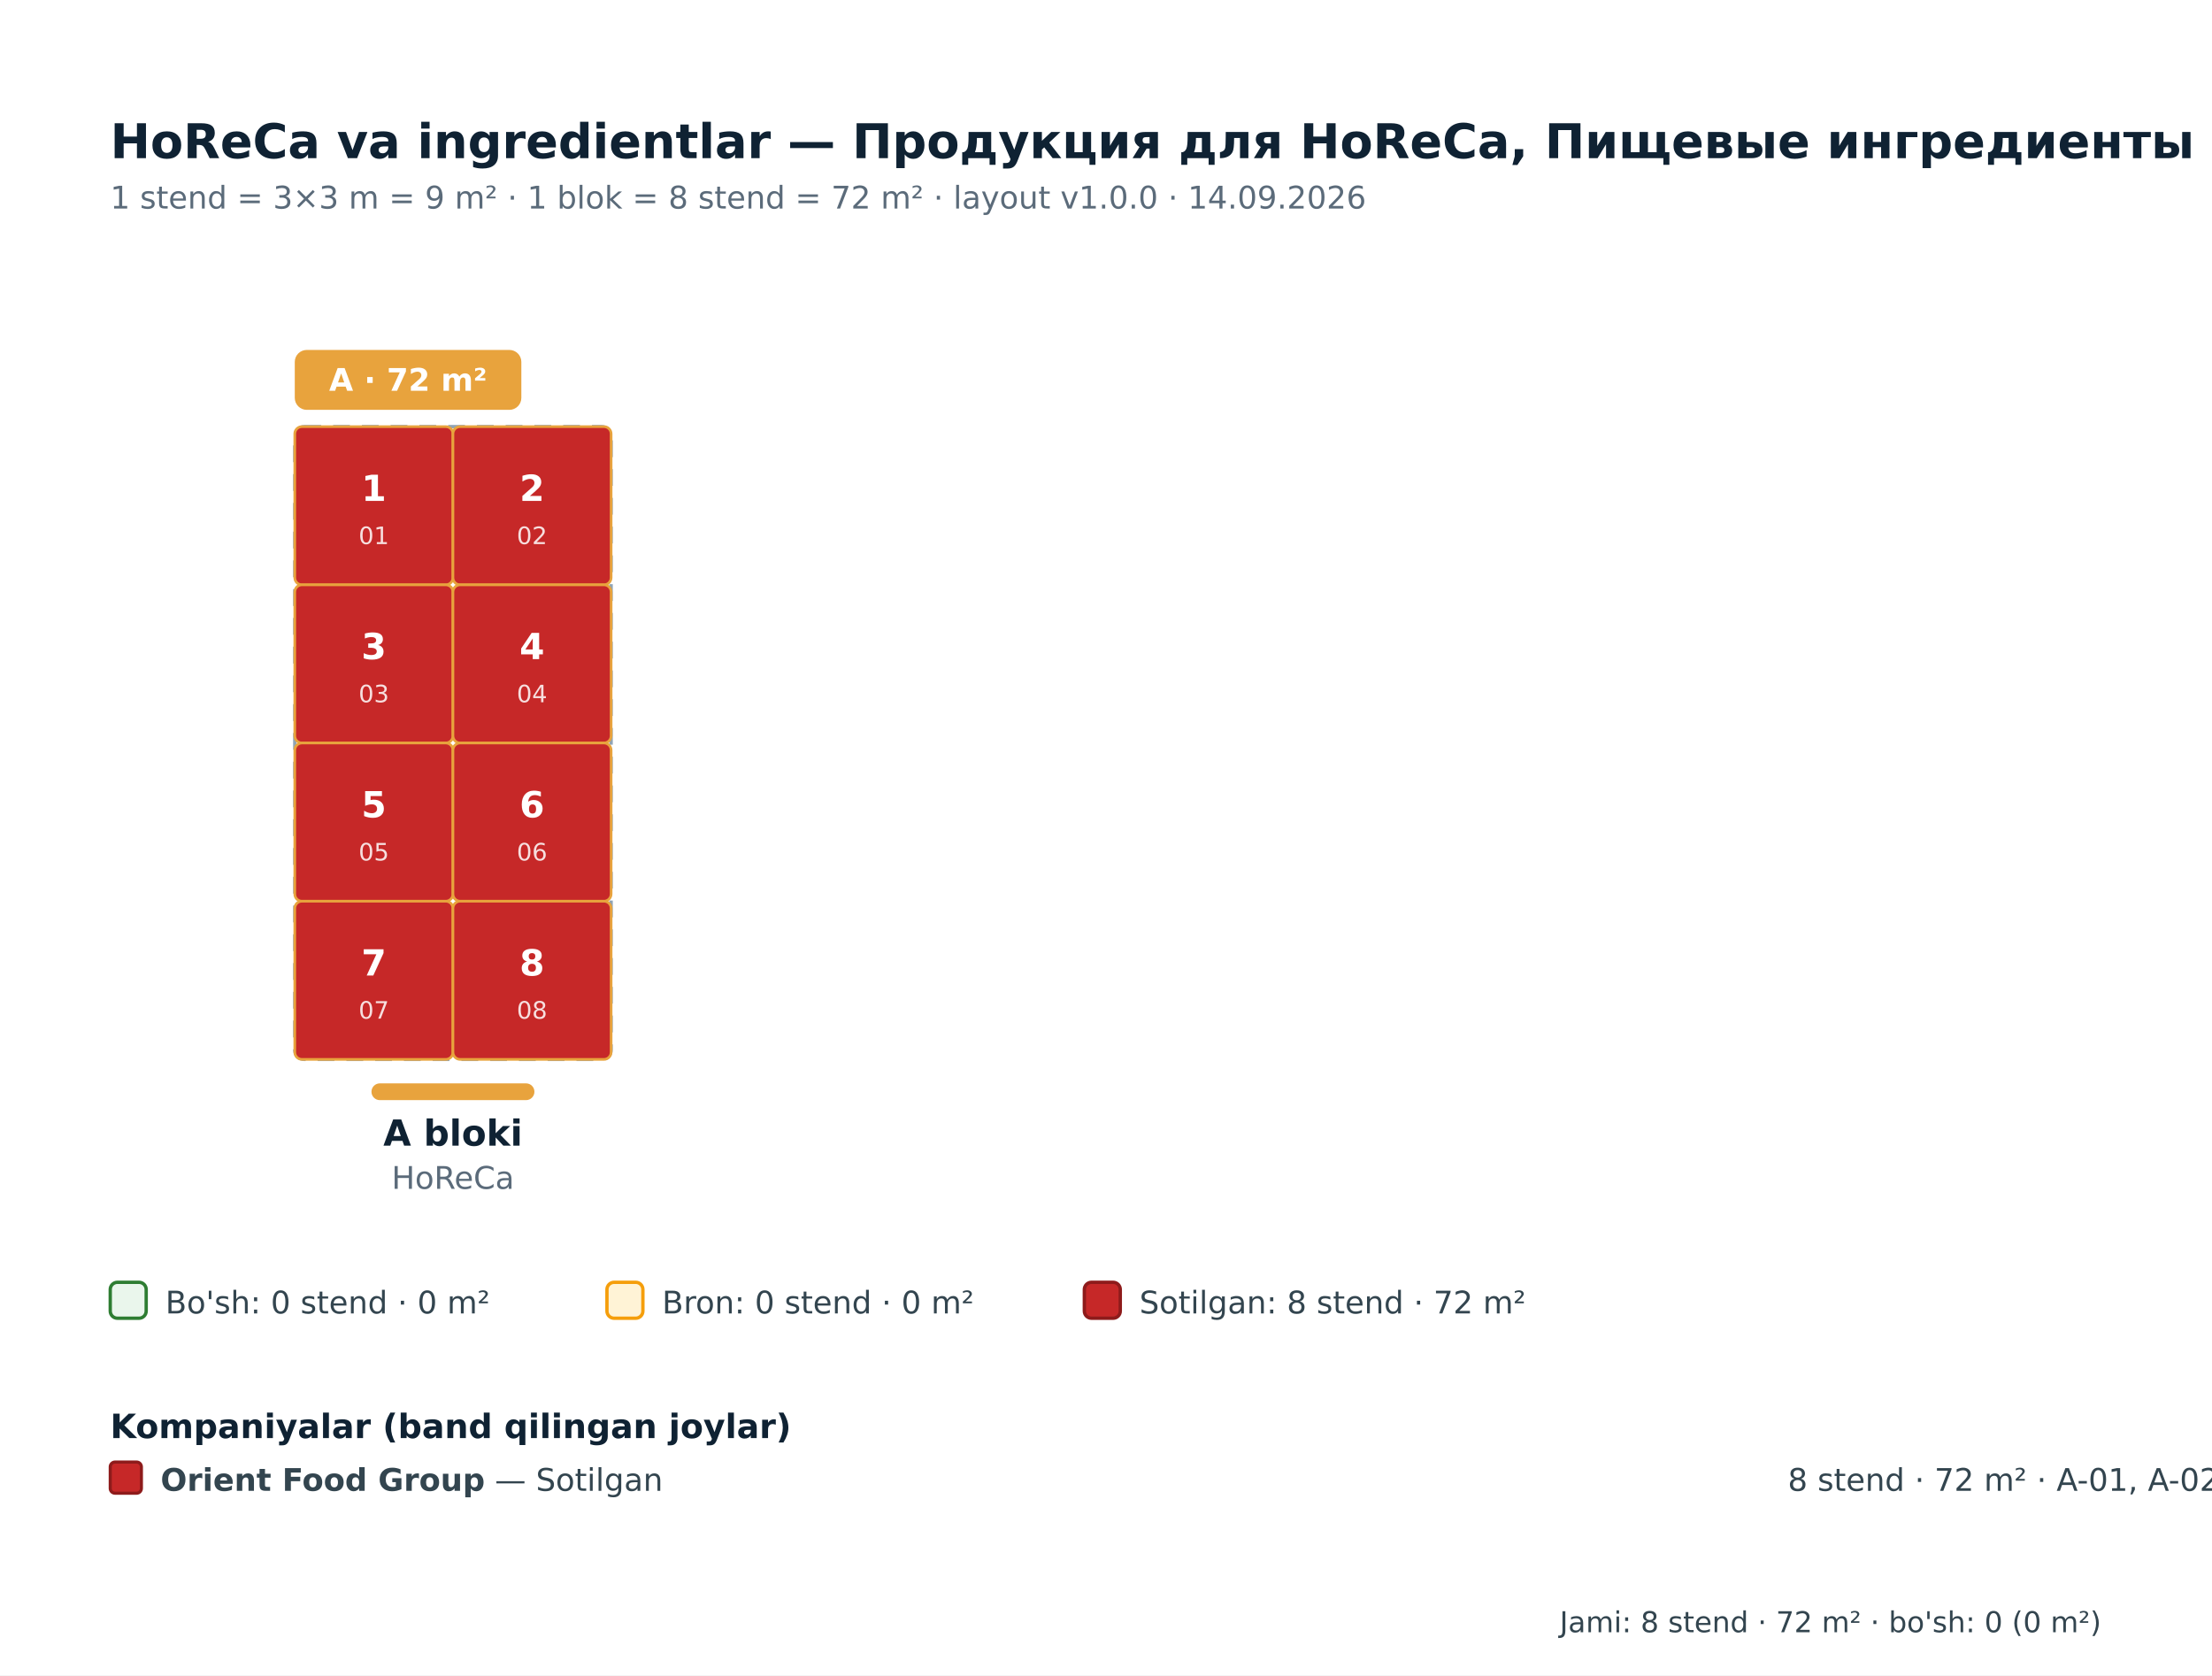
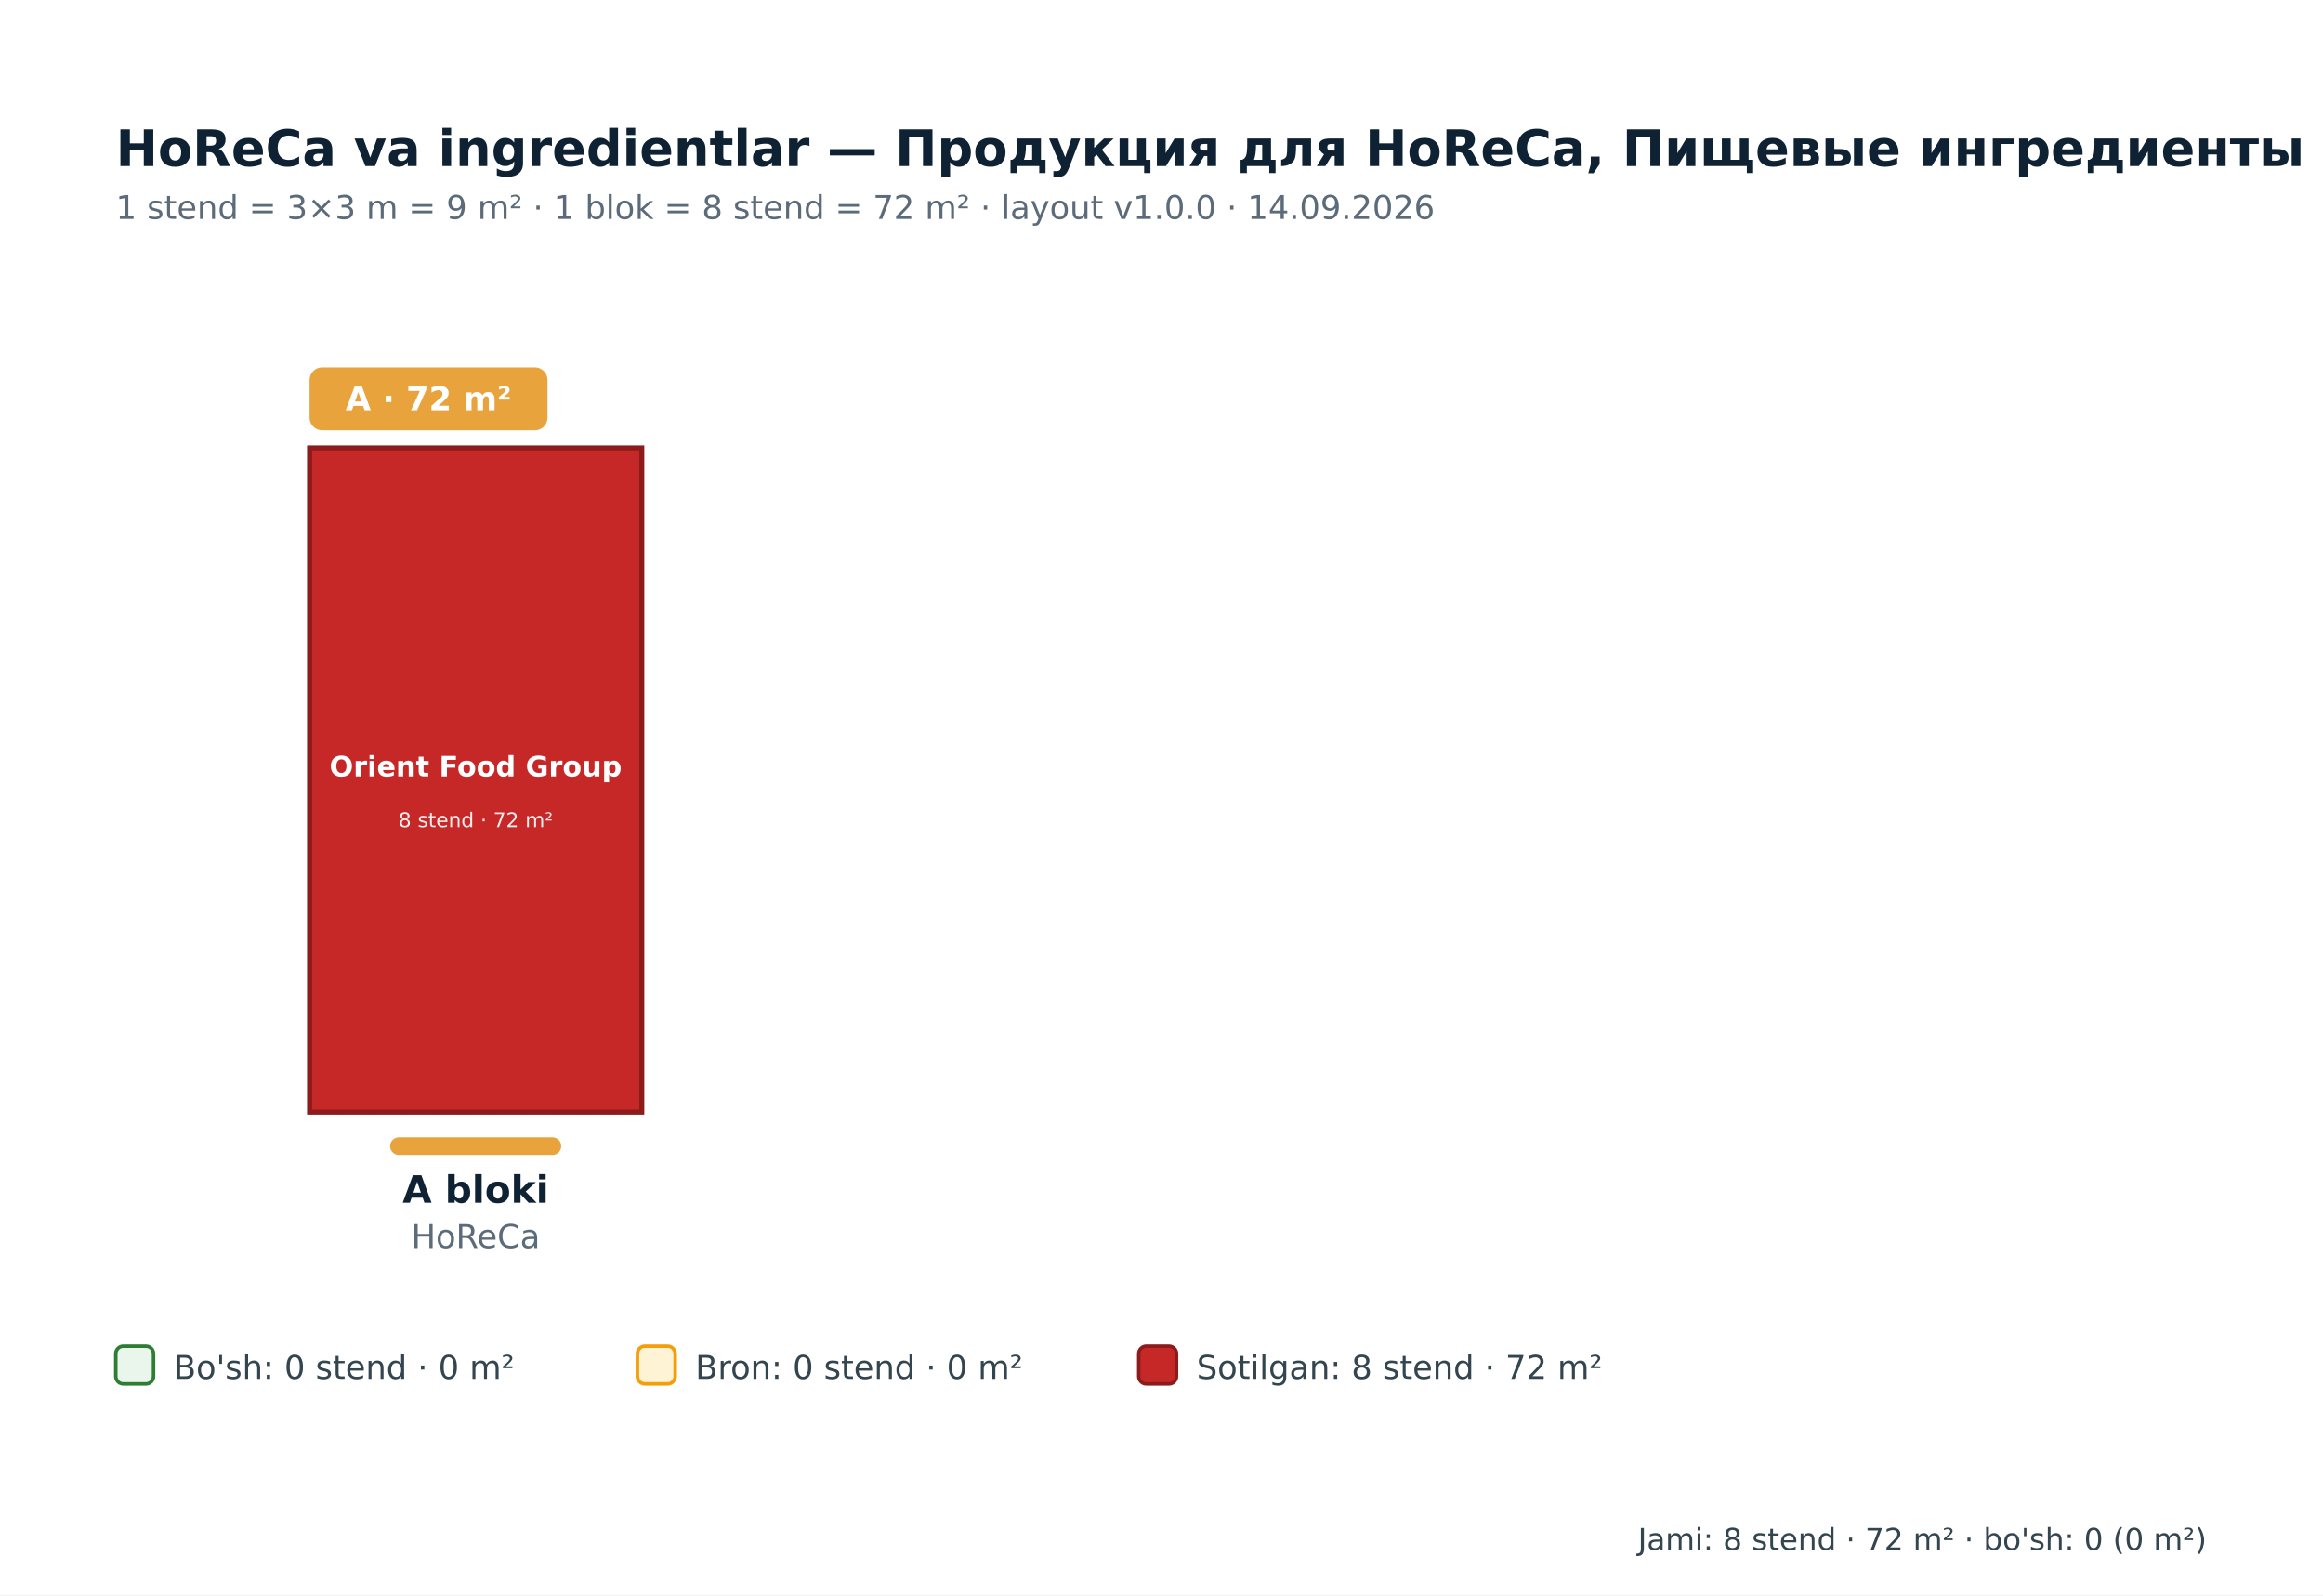
- <svg xmlns="http://www.w3.org/2000/svg" width="923" height="699" viewBox="0 0 923 699" font-family="DejaVu Sans, Helvetica, Arial, sans-serif">
-   <rect width="923" height="699" fill="#ffffff" />
+ <svg xmlns="http://www.w3.org/2000/svg" width="923" height="634" viewBox="0 0 923 634" font-family="DejaVu Sans, Helvetica, Arial, sans-serif">
+   <rect width="923" height="634" fill="#ffffff" />
  <text x="46" y="66" font-size="20" font-weight="bold" fill="#0f2233">HoReCa va ingredientlar — Продукция для HoReCa, Пищевые ингредиенты</text>
  <text x="46" y="87" font-size="13" fill="#5b6b7a">1 stend = 3×3 m = 9 m² · 1 blok = 8 stend = 72 m² · layout v1.0.0 · 14.09.2026</text>
  <rect x="123.00" y="178.00" width="132.00" height="264.00" fill="none" stroke="#90a4b5" stroke-width="1.4" stroke-dasharray="7 5" rx="4" />
  <rect x="123.00" y="146.00" width="94.54" height="25" rx="5" fill="#E8A33D" />
  <text x="170.27" y="163.05" font-size="13" font-weight="bold" fill="#ffffff" text-anchor="middle">A · 72 m²</text>
-   <rect x="123.00" y="178.00" width="66.00" height="66.00" rx="3" fill="#c62828" stroke="#E8A33D" stroke-width="1.1" />
-   <text x="156.00" y="209.00" font-size="15.00" font-weight="bold" fill="#ffffff" text-anchor="middle">1</text>
-   <text x="156.00" y="227.00" font-size="10" fill="#ffffff" text-anchor="middle" opacity="0.85">01</text>
-   <rect x="189.00" y="178.00" width="66.00" height="66.00" rx="3" fill="#c62828" stroke="#E8A33D" stroke-width="1.1" />
-   <text x="222.00" y="209.00" font-size="15.00" font-weight="bold" fill="#ffffff" text-anchor="middle">2</text>
-   <text x="222.00" y="227.00" font-size="10" fill="#ffffff" text-anchor="middle" opacity="0.85">02</text>
-   <rect x="123.00" y="244.00" width="66.00" height="66.00" rx="3" fill="#c62828" stroke="#E8A33D" stroke-width="1.1" />
-   <text x="156.00" y="275.00" font-size="15.00" font-weight="bold" fill="#ffffff" text-anchor="middle">3</text>
-   <text x="156.00" y="293.00" font-size="10" fill="#ffffff" text-anchor="middle" opacity="0.85">03</text>
-   <rect x="189.00" y="244.00" width="66.00" height="66.00" rx="3" fill="#c62828" stroke="#E8A33D" stroke-width="1.1" />
-   <text x="222.00" y="275.00" font-size="15.00" font-weight="bold" fill="#ffffff" text-anchor="middle">4</text>
-   <text x="222.00" y="293.00" font-size="10" fill="#ffffff" text-anchor="middle" opacity="0.85">04</text>
-   <rect x="123.00" y="310.00" width="66.00" height="66.00" rx="3" fill="#c62828" stroke="#E8A33D" stroke-width="1.1" />
-   <text x="156.00" y="341.00" font-size="15.00" font-weight="bold" fill="#ffffff" text-anchor="middle">5</text>
-   <text x="156.00" y="359.00" font-size="10" fill="#ffffff" text-anchor="middle" opacity="0.85">05</text>
-   <rect x="189.00" y="310.00" width="66.00" height="66.00" rx="3" fill="#c62828" stroke="#E8A33D" stroke-width="1.1" />
-   <text x="222.00" y="341.00" font-size="15.00" font-weight="bold" fill="#ffffff" text-anchor="middle">6</text>
-   <text x="222.00" y="359.00" font-size="10" fill="#ffffff" text-anchor="middle" opacity="0.85">06</text>
-   <rect x="123.00" y="376.00" width="66.00" height="66.00" rx="3" fill="#c62828" stroke="#E8A33D" stroke-width="1.1" />
-   <text x="156.00" y="407.00" font-size="15.00" font-weight="bold" fill="#ffffff" text-anchor="middle">7</text>
-   <text x="156.00" y="425.00" font-size="10" fill="#ffffff" text-anchor="middle" opacity="0.85">07</text>
-   <rect x="189.00" y="376.00" width="66.00" height="66.00" rx="3" fill="#c62828" stroke="#E8A33D" stroke-width="1.1" />
-   <text x="222.00" y="407.00" font-size="15.00" font-weight="bold" fill="#ffffff" text-anchor="middle">8</text>
-   <text x="222.00" y="425.00" font-size="10" fill="#ffffff" text-anchor="middle" opacity="0.85">08</text>
  <rect x="155.00" y="452.00" width="68" height="7" rx="3.5" fill="#E8A33D" />
  <text x="189.00" y="478.00" font-size="15" font-weight="bold" fill="#0f2233" text-anchor="middle">A bloki</text>
  <text x="189.00" y="496.00" font-size="13" fill="#5b6b7a" text-anchor="middle">HoReCa</text>
+   <path d="M123 178L189 178L255 178L255 244L255 310L255 376L255 442L189 442L123 442L123 376L123 310L123 244Z" fill="#c62828" stroke="#8e1b1b" stroke-width="2" />
+   <text x="189.00" y="308.55" font-size="11.16" font-weight="bold" fill="#ffffff" text-anchor="middle">Orient Food Group</text>
+   <text x="189.00" y="328.70" font-size="8.00" fill="#ffffff" text-anchor="middle" opacity="0.92">8 stend · 72 m²</text>
  <rect x="46.00" y="535.00" width="15" height="15" rx="3" fill="#eaf6ec" stroke="#2e7d32" stroke-width="1.4" />
  <text x="69.00" y="548.00" font-size="13" fill="#33454f">Bo'sh: 0 stend · 0 m²</text>
  <rect x="253.26" y="535.00" width="15" height="15" rx="3" fill="#fff3d6" stroke="#f59e0b" stroke-width="1.4" />
  <text x="276.26" y="548.00" font-size="13" fill="#33454f">Bron: 0 stend · 0 m²</text>
  <rect x="452.46" y="535.00" width="15" height="15" rx="3" fill="#c62828" stroke="#8e1b1b" stroke-width="1.4" />
  <text x="475.46" y="548.00" font-size="13" fill="#33454f">Sotilgan: 8 stend · 72 m²</text>
-   <text x="46" y="600.00" font-size="14" font-weight="bold" fill="#0f2233">Kompaniyalar (band qilingan joylar)</text>
-   <rect x="46" y="610.00" width="13" height="13" rx="2" fill="#c62828" stroke="#8e1b1b" stroke-width="1.3" />
-   <text x="67" y="622.00" font-size="13" fill="#33454f">
-     <tspan font-weight="bold">Orient Food Group</tspan> — Sotilgan</text>
-   <text x="746.00" y="622.00" font-size="13" fill="#33454f">8 stend · 72 m² · A-01, A-02, A-03, A-04, A-05, A-06, A-07, A-08</text>
-   <text x="876.8" y="681" font-size="12" fill="#33454f" text-anchor="end">Jami: 8 stend · 72 m² · bo'sh: 0 (0 m²)</text>
+   <text x="876.8" y="616" font-size="12" fill="#33454f" text-anchor="end">Jami: 8 stend · 72 m² · bo'sh: 0 (0 m²)</text>
</svg>
